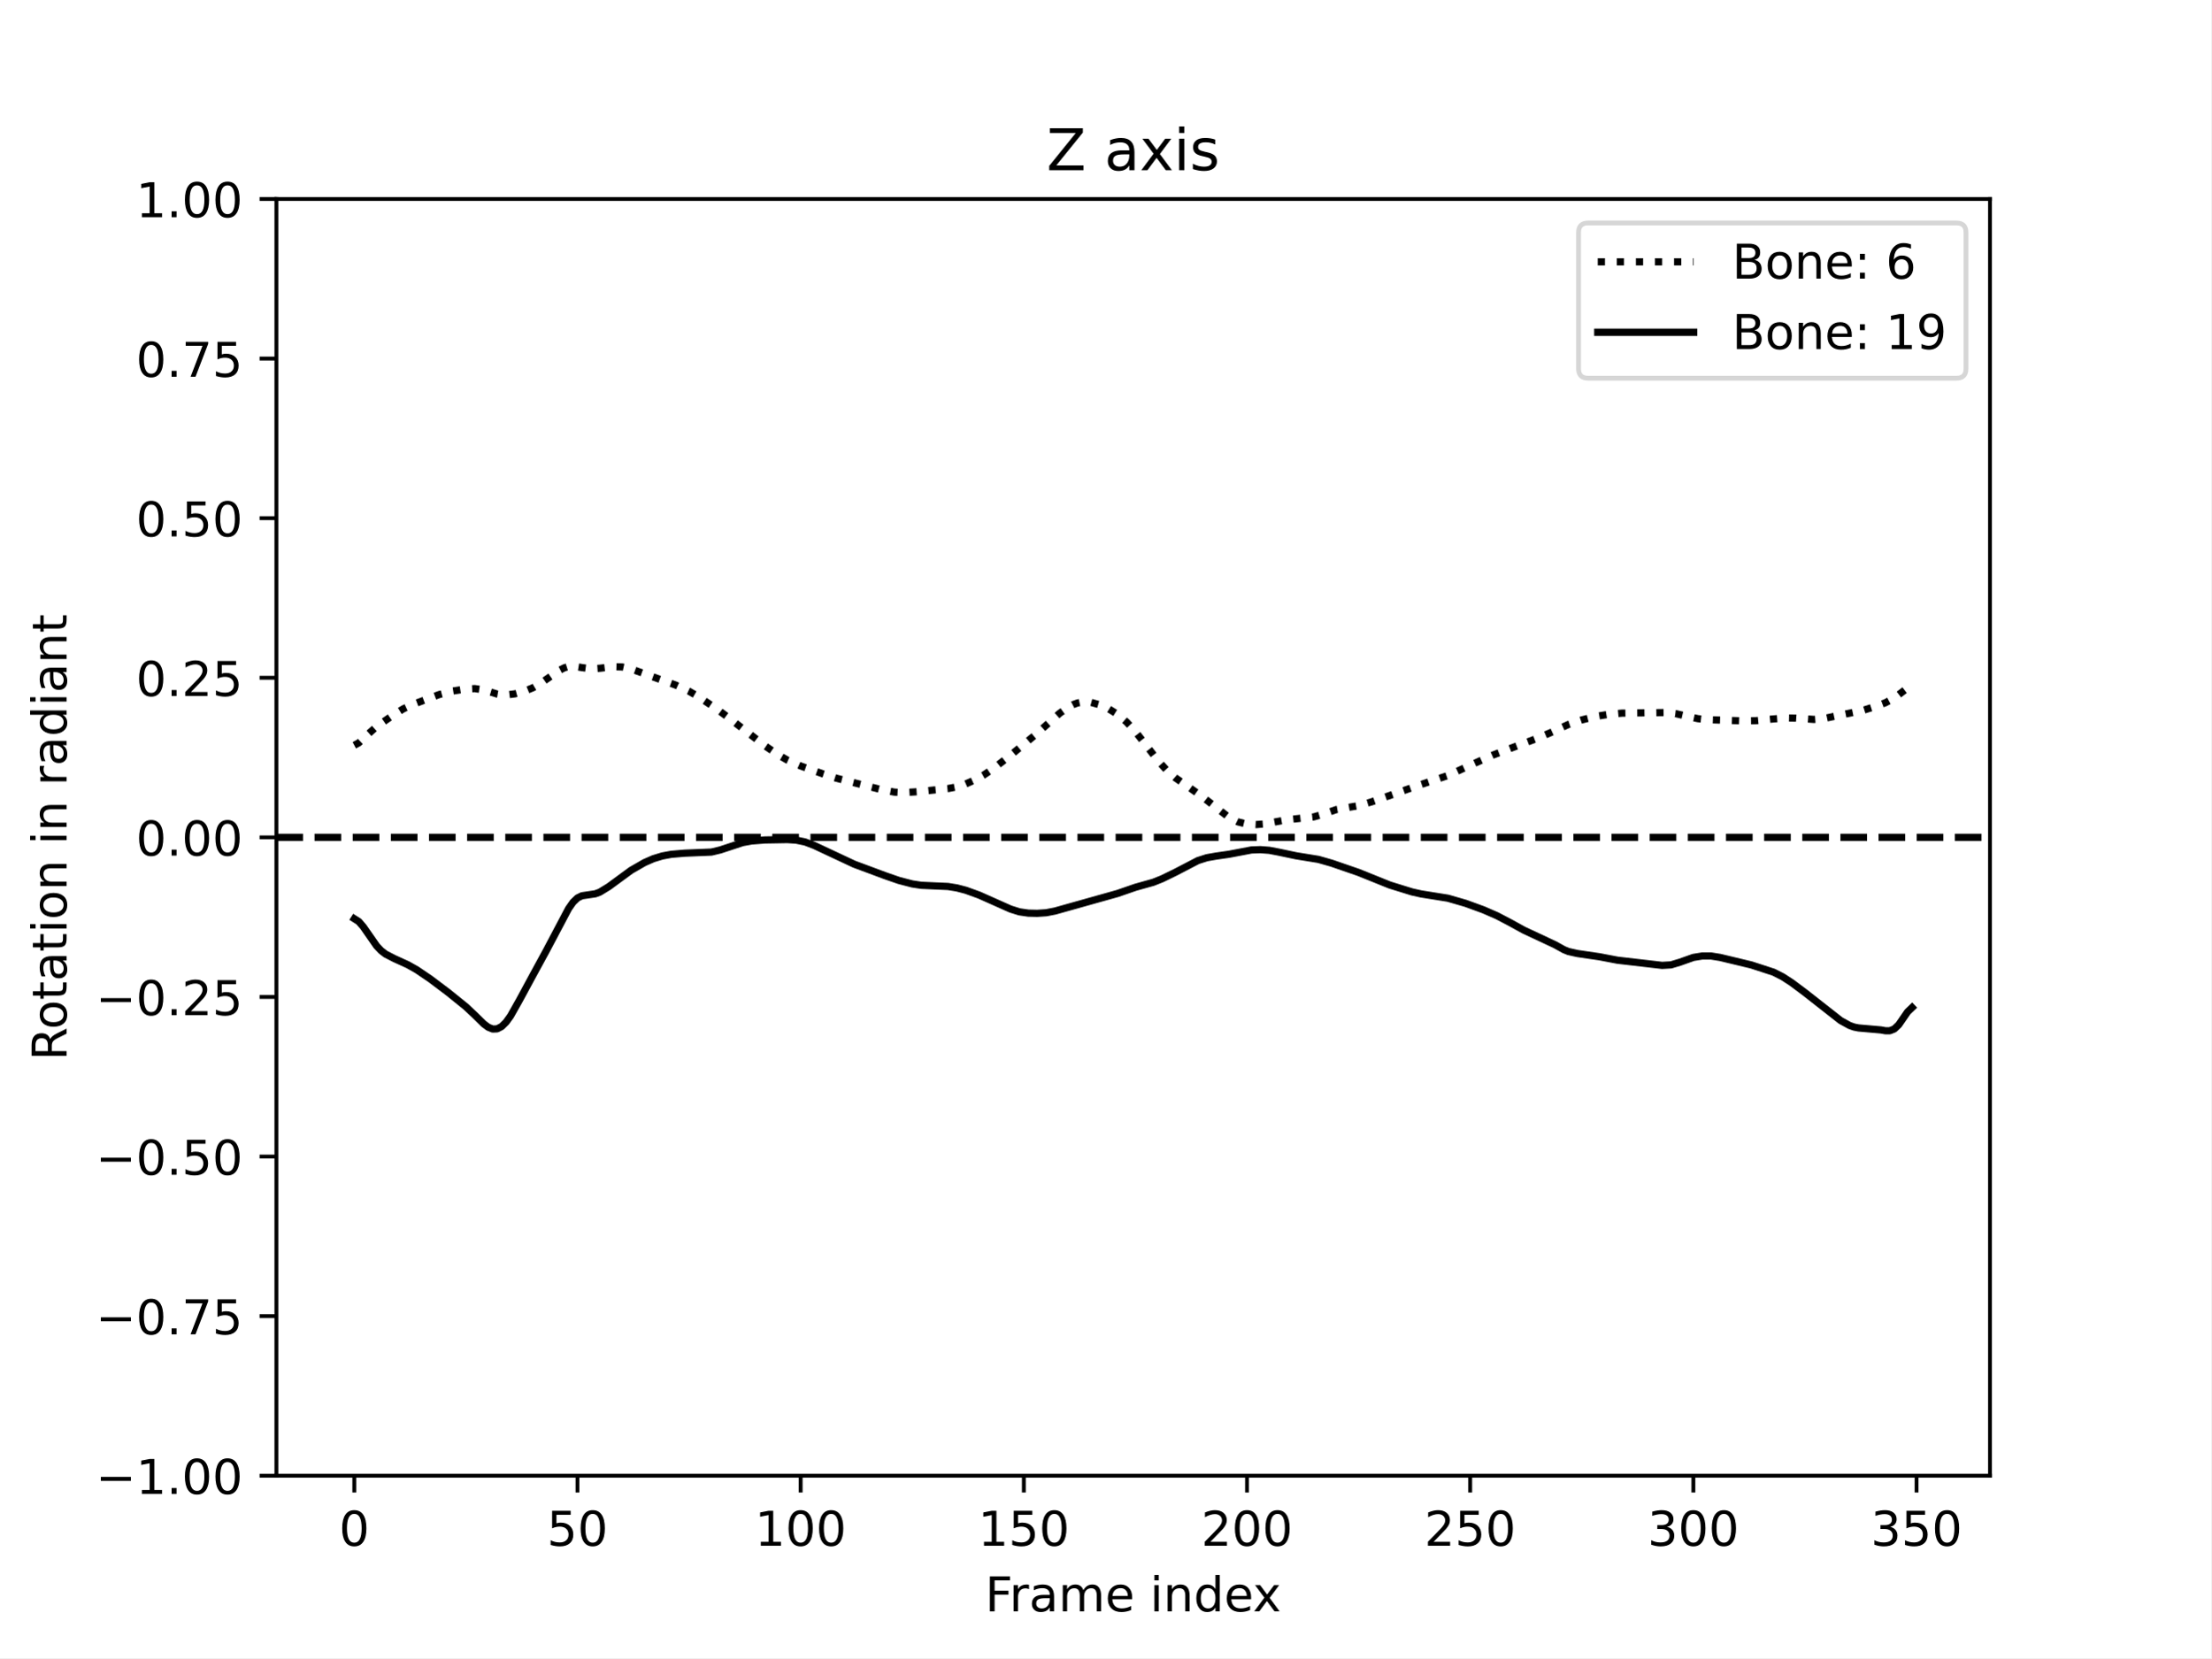
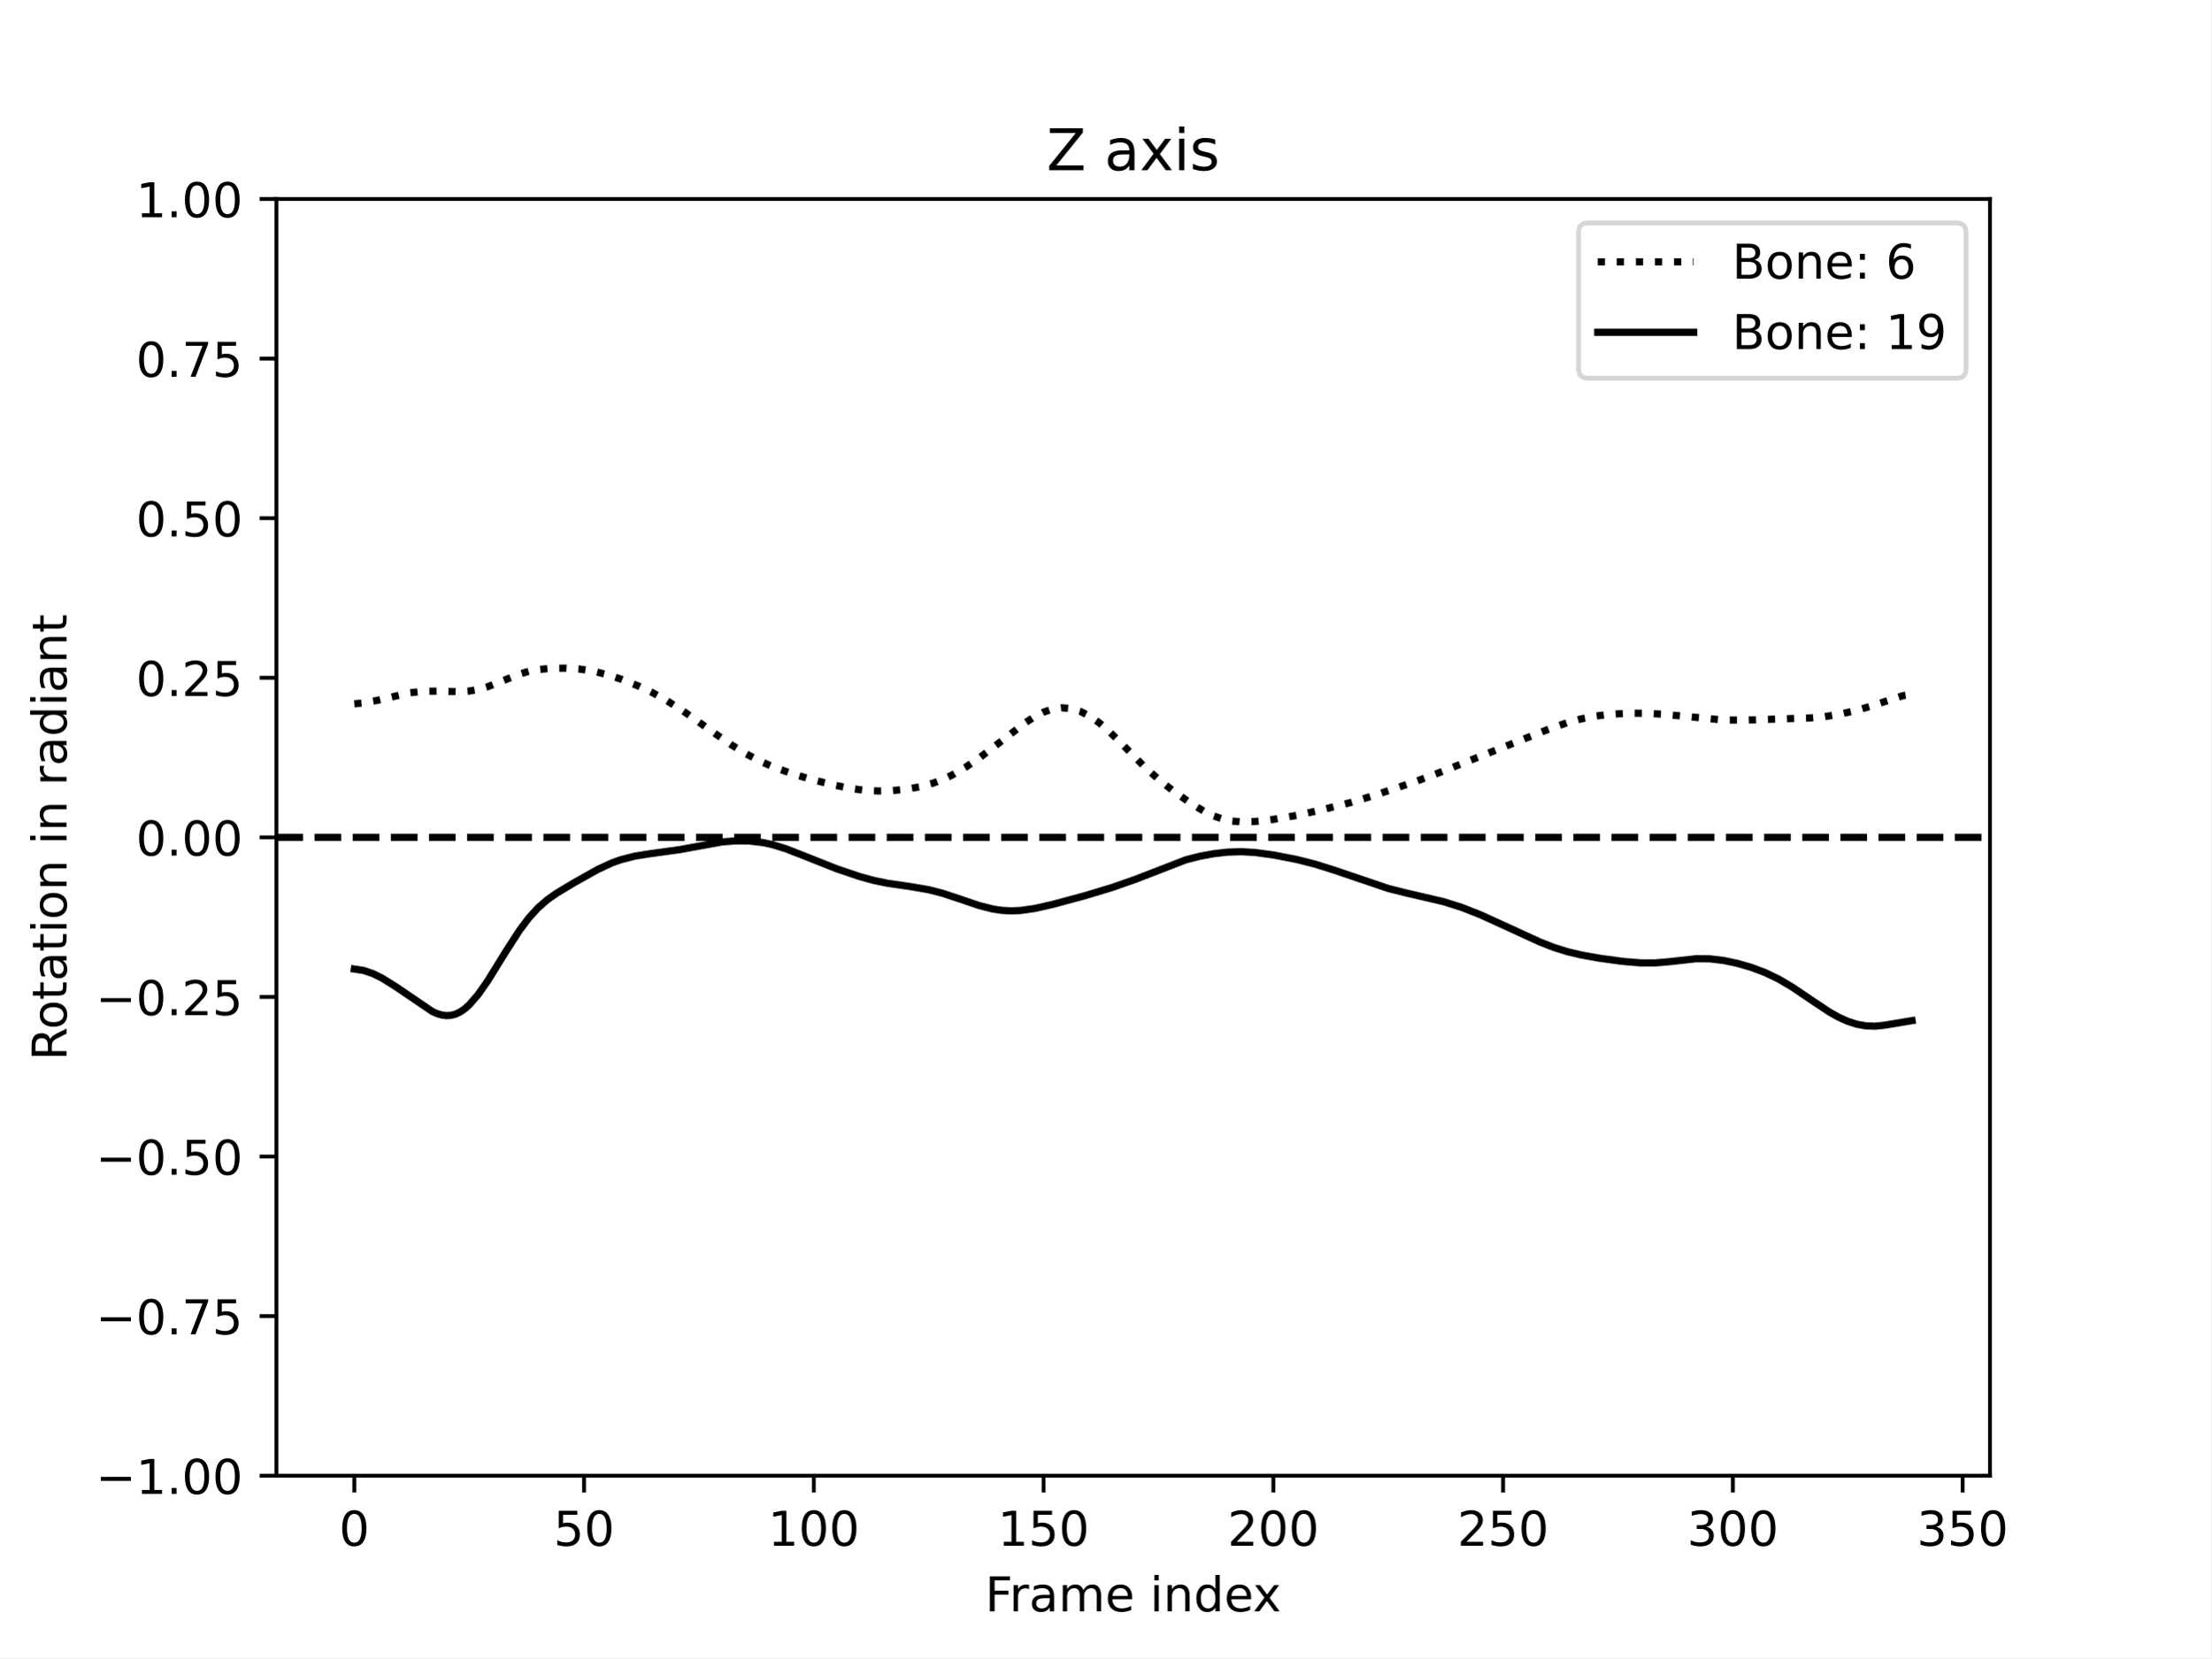
<svg xmlns="http://www.w3.org/2000/svg" xmlns:xlink="http://www.w3.org/1999/xlink" width="460.8pt" height="345.6pt" viewBox="0 0 460.8 345.6" version="1.1">
  <defs>
    <style type="text/css">*{stroke-linejoin: round; stroke-linecap: butt}</style>
  </defs>
  <g id="figure_1">
    <g id="patch_1">
      <path d="M 0 345.6  L 460.8 345.6  L 460.8 0  L 0 0  z " style="fill: #ffffff" />
    </g>
    <g id="axes_1">
      <g id="patch_2">
        <path d="M 57.6 307.584  L 414.72 307.584  L 414.72 41.472  L 57.6 41.472  z " style="fill: #ffffff" />
      </g>
      <g id="matplotlib.axis_1">
        <g id="xtick_1">
          <g id="line2d_1">
            <defs>
-               <path id="m34306ba2d3" d="M 0 0  L 0 3.5  " style="stroke: #000000; stroke-width: 0.8" />
-             </defs>
-             <g>
-               <use xlink:href="#m34306ba2d3" x="73.833" y="307.584" style="stroke: #000000; stroke-width: 0.8" />
+               <path id="m271a4b04db" d="M 0 0  L 0 3.5  " style="stroke: #000000; stroke-width: 0.8" />
+             </defs>
+             <g>
+               <use xlink:href="#m271a4b04db" x="73.833" y="307.584" style="stroke: #000000; stroke-width: 0.8" />
            </g>
          </g>
          <g id="text_1">
            <g transform="translate(70.65148 322.1824) scale(0.1 -0.1)">
              <defs>
                <path id="DejaVuSans-30" d="M 2034 4250  Q 1547 4250 1301 3770  Q 1056 3291 1056 2328  Q 1056 1369 1301 889  Q 1547 409 2034 409  Q 2525 409 2770 889  Q 3016 1369 3016 2328  Q 3016 3291 2770 3770  Q 2525 4250 2034 4250  z M 2034 4750  Q 2819 4750 3233 4129  Q 3647 3509 3647 2328  Q 3647 1150 3233 529  Q 2819 -91 2034 -91  Q 1250 -91 836 529  Q 422 1150 422 2328  Q 422 3509 836 4129  Q 1250 4750 2034 4750  z " transform="scale(0.015625)" />
              </defs>
              <use xlink:href="#DejaVuSans-30" />
            </g>
          </g>
        </g>
        <g id="xtick_2">
          <g id="line2d_2">
            <g>
-               <use xlink:href="#m34306ba2d3" x="120.345" y="307.584" style="stroke: #000000; stroke-width: 0.8" />
+               <use xlink:href="#m271a4b04db" x="121.717" y="307.584" style="stroke: #000000; stroke-width: 0.8" />
            </g>
          </g>
          <g id="text_2">
-             <g transform="translate(113.9823 322.1824) scale(0.1 -0.1)">
+             <g transform="translate(115.3544 322.1824) scale(0.1 -0.1)">
              <defs>
                <path id="DejaVuSans-35" d="M 691 4666  L 3169 4666  L 3169 4134  L 1269 4134  L 1269 2991  Q 1406 3038 1543 3061  Q 1681 3084 1819 3084  Q 2600 3084 3056 2656  Q 3513 2228 3513 1497  Q 3513 744 3044 326  Q 2575 -91 1722 -91  Q 1428 -91 1123 -41  Q 819 9 494 109  L 494 744  Q 775 591 1075 516  Q 1375 441 1709 441  Q 2250 441 2565 725  Q 2881 1009 2881 1497  Q 2881 1984 2565 2268  Q 2250 2553 1709 2553  Q 1456 2553 1204 2497  Q 953 2441 691 2322  L 691 4666  z " transform="scale(0.015625)" />
              </defs>
              <use xlink:href="#DejaVuSans-35" />
              <use xlink:href="#DejaVuSans-30" x="63.623" />
            </g>
          </g>
        </g>
        <g id="xtick_3">
          <g id="line2d_3">
            <g>
-               <use xlink:href="#m34306ba2d3" x="166.857" y="307.584" style="stroke: #000000; stroke-width: 0.8" />
+               <use xlink:href="#m271a4b04db" x="169.601" y="307.584" style="stroke: #000000; stroke-width: 0.8" />
            </g>
          </g>
          <g id="text_3">
-             <g transform="translate(157.3132 322.1824) scale(0.1 -0.1)">
+             <g transform="translate(160.0573 322.1824) scale(0.1 -0.1)">
              <defs>
                <path id="DejaVuSans-31" d="M 794 531  L 1825 531  L 1825 4091  L 703 3866  L 703 4441  L 1819 4666  L 2450 4666  L 2450 531  L 3481 531  L 3481 0  L 794 0  L 794 531  z " transform="scale(0.015625)" />
              </defs>
              <use xlink:href="#DejaVuSans-31" />
              <use xlink:href="#DejaVuSans-30" x="63.623" />
              <use xlink:href="#DejaVuSans-30" x="127.246" />
            </g>
          </g>
        </g>
        <g id="xtick_4">
          <g id="line2d_4">
            <g>
-               <use xlink:href="#m34306ba2d3" x="213.369" y="307.584" style="stroke: #000000; stroke-width: 0.8" />
+               <use xlink:href="#m271a4b04db" x="217.485" y="307.584" style="stroke: #000000; stroke-width: 0.8" />
            </g>
          </g>
          <g id="text_4">
-             <g transform="translate(203.8253 322.1824) scale(0.1 -0.1)">
+             <g transform="translate(207.9414 322.1824) scale(0.1 -0.1)">
              <use xlink:href="#DejaVuSans-31" />
              <use xlink:href="#DejaVuSans-35" x="63.623" />
              <use xlink:href="#DejaVuSans-30" x="127.246" />
            </g>
          </g>
        </g>
        <g id="xtick_5">
          <g id="line2d_5">
            <g>
-               <use xlink:href="#m34306ba2d3" x="259.881" y="307.584" style="stroke: #000000; stroke-width: 0.8" />
+               <use xlink:href="#m271a4b04db" x="265.369" y="307.584" style="stroke: #000000; stroke-width: 0.8" />
            </g>
          </g>
          <g id="text_5">
-             <g transform="translate(250.3374 322.1824) scale(0.1 -0.1)">
+             <g transform="translate(255.8256 322.1824) scale(0.1 -0.1)">
              <defs>
                <path id="DejaVuSans-32" d="M 1228 531  L 3431 531  L 3431 0  L 469 0  L 469 531  Q 828 903 1448 1529  Q 2069 2156 2228 2338  Q 2531 2678 2651 2914  Q 2772 3150 2772 3378  Q 2772 3750 2511 3984  Q 2250 4219 1831 4219  Q 1534 4219 1204 4116  Q 875 4013 500 3803  L 500 4441  Q 881 4594 1212 4672  Q 1544 4750 1819 4750  Q 2544 4750 2975 4387  Q 3406 4025 3406 3419  Q 3406 3131 3298 2873  Q 3191 2616 2906 2266  Q 2828 2175 2409 1742  Q 1991 1309 1228 531  z " transform="scale(0.015625)" />
              </defs>
              <use xlink:href="#DejaVuSans-32" />
              <use xlink:href="#DejaVuSans-30" x="63.623" />
              <use xlink:href="#DejaVuSans-30" x="127.246" />
            </g>
          </g>
        </g>
        <g id="xtick_6">
          <g id="line2d_6">
            <g>
-               <use xlink:href="#m34306ba2d3" x="306.393" y="307.584" style="stroke: #000000; stroke-width: 0.8" />
+               <use xlink:href="#m271a4b04db" x="313.253" y="307.584" style="stroke: #000000; stroke-width: 0.8" />
            </g>
          </g>
          <g id="text_6">
-             <g transform="translate(296.8495 322.1824) scale(0.1 -0.1)">
+             <g transform="translate(303.7097 322.1824) scale(0.1 -0.1)">
              <use xlink:href="#DejaVuSans-32" />
              <use xlink:href="#DejaVuSans-35" x="63.623" />
              <use xlink:href="#DejaVuSans-30" x="127.246" />
            </g>
          </g>
        </g>
        <g id="xtick_7">
          <g id="line2d_7">
            <g>
-               <use xlink:href="#m34306ba2d3" x="352.905" y="307.584" style="stroke: #000000; stroke-width: 0.8" />
+               <use xlink:href="#m271a4b04db" x="361.138" y="307.584" style="stroke: #000000; stroke-width: 0.8" />
            </g>
          </g>
          <g id="text_7">
-             <g transform="translate(343.3617 322.1824) scale(0.1 -0.1)">
+             <g transform="translate(351.5939 322.1824) scale(0.1 -0.1)">
              <defs>
                <path id="DejaVuSans-33" d="M 2597 2516  Q 3050 2419 3304 2112  Q 3559 1806 3559 1356  Q 3559 666 3084 287  Q 2609 -91 1734 -91  Q 1441 -91 1130 -33  Q 819 25 488 141  L 488 750  Q 750 597 1062 519  Q 1375 441 1716 441  Q 2309 441 2620 675  Q 2931 909 2931 1356  Q 2931 1769 2642 2001  Q 2353 2234 1838 2234  L 1294 2234  L 1294 2753  L 1863 2753  Q 2328 2753 2575 2939  Q 2822 3125 2822 3475  Q 2822 3834 2567 4026  Q 2313 4219 1838 4219  Q 1578 4219 1281 4162  Q 984 4106 628 3988  L 628 4550  Q 988 4650 1302 4700  Q 1616 4750 1894 4750  Q 2613 4750 3031 4423  Q 3450 4097 3450 3541  Q 3450 3153 3228 2886  Q 3006 2619 2597 2516  z " transform="scale(0.015625)" />
              </defs>
              <use xlink:href="#DejaVuSans-33" />
              <use xlink:href="#DejaVuSans-30" x="63.623" />
              <use xlink:href="#DejaVuSans-30" x="127.246" />
            </g>
          </g>
        </g>
        <g id="xtick_8">
          <g id="line2d_8">
            <g>
-               <use xlink:href="#m34306ba2d3" x="399.418" y="307.584" style="stroke: #000000; stroke-width: 0.8" />
+               <use xlink:href="#m271a4b04db" x="409.022" y="307.584" style="stroke: #000000; stroke-width: 0.8" />
            </g>
          </g>
          <g id="text_8">
-             <g transform="translate(389.8738 322.1824) scale(0.1 -0.1)">
+             <g transform="translate(399.478 322.1824) scale(0.1 -0.1)">
              <use xlink:href="#DejaVuSans-33" />
              <use xlink:href="#DejaVuSans-35" x="63.623" />
              <use xlink:href="#DejaVuSans-30" x="127.246" />
            </g>
          </g>
        </g>
        <g id="text_9">
          <g transform="translate(205.3108 335.8606) scale(0.1 -0.1)">
            <defs>
              <path id="DejaVuSans-46" d="M 628 4666  L 3309 4666  L 3309 4134  L 1259 4134  L 1259 2759  L 3109 2759  L 3109 2228  L 1259 2228  L 1259 0  L 628 0  L 628 4666  z " transform="scale(0.015625)" />
              <path id="DejaVuSans-72" d="M 2631 2963  Q 2534 3019 2420 3045  Q 2306 3072 2169 3072  Q 1681 3072 1420 2755  Q 1159 2438 1159 1844  L 1159 0  L 581 0  L 581 3500  L 1159 3500  L 1159 2956  Q 1341 3275 1631 3429  Q 1922 3584 2338 3584  Q 2397 3584 2469 3576  Q 2541 3569 2628 3553  L 2631 2963  z " transform="scale(0.015625)" />
              <path id="DejaVuSans-61" d="M 2194 1759  Q 1497 1759 1228 1600  Q 959 1441 959 1056  Q 959 750 1161 570  Q 1363 391 1709 391  Q 2188 391 2477 730  Q 2766 1069 2766 1631  L 2766 1759  L 2194 1759  z M 3341 1997  L 3341 0  L 2766 0  L 2766 531  Q 2569 213 2275 61  Q 1981 -91 1556 -91  Q 1019 -91 701 211  Q 384 513 384 1019  Q 384 1609 779 1909  Q 1175 2209 1959 2209  L 2766 2209  L 2766 2266  Q 2766 2663 2505 2880  Q 2244 3097 1772 3097  Q 1472 3097 1187 3025  Q 903 2953 641 2809  L 641 3341  Q 956 3463 1253 3523  Q 1550 3584 1831 3584  Q 2591 3584 2966 3190  Q 3341 2797 3341 1997  z " transform="scale(0.015625)" />
              <path id="DejaVuSans-6d" d="M 3328 2828  Q 3544 3216 3844 3400  Q 4144 3584 4550 3584  Q 5097 3584 5394 3201  Q 5691 2819 5691 2113  L 5691 0  L 5113 0  L 5113 2094  Q 5113 2597 4934 2840  Q 4756 3084 4391 3084  Q 3944 3084 3684 2787  Q 3425 2491 3425 1978  L 3425 0  L 2847 0  L 2847 2094  Q 2847 2600 2669 2842  Q 2491 3084 2119 3084  Q 1678 3084 1418 2786  Q 1159 2488 1159 1978  L 1159 0  L 581 0  L 581 3500  L 1159 3500  L 1159 2956  Q 1356 3278 1631 3431  Q 1906 3584 2284 3584  Q 2666 3584 2933 3390  Q 3200 3197 3328 2828  z " transform="scale(0.015625)" />
              <path id="DejaVuSans-65" d="M 3597 1894  L 3597 1613  L 953 1613  Q 991 1019 1311 708  Q 1631 397 2203 397  Q 2534 397 2845 478  Q 3156 559 3463 722  L 3463 178  Q 3153 47 2828 -22  Q 2503 -91 2169 -91  Q 1331 -91 842 396  Q 353 884 353 1716  Q 353 2575 817 3079  Q 1281 3584 2069 3584  Q 2775 3584 3186 3129  Q 3597 2675 3597 1894  z M 3022 2063  Q 3016 2534 2758 2815  Q 2500 3097 2075 3097  Q 1594 3097 1305 2825  Q 1016 2553 972 2059  L 3022 2063  z " transform="scale(0.015625)" />
              <path id="DejaVuSans-20" transform="scale(0.015625)" />
              <path id="DejaVuSans-69" d="M 603 3500  L 1178 3500  L 1178 0  L 603 0  L 603 3500  z M 603 4863  L 1178 4863  L 1178 4134  L 603 4134  L 603 4863  z " transform="scale(0.015625)" />
              <path id="DejaVuSans-6e" d="M 3513 2113  L 3513 0  L 2938 0  L 2938 2094  Q 2938 2591 2744 2837  Q 2550 3084 2163 3084  Q 1697 3084 1428 2787  Q 1159 2491 1159 1978  L 1159 0  L 581 0  L 581 3500  L 1159 3500  L 1159 2956  Q 1366 3272 1645 3428  Q 1925 3584 2291 3584  Q 2894 3584 3203 3211  Q 3513 2838 3513 2113  z " transform="scale(0.015625)" />
              <path id="DejaVuSans-64" d="M 2906 2969  L 2906 4863  L 3481 4863  L 3481 0  L 2906 0  L 2906 525  Q 2725 213 2448 61  Q 2172 -91 1784 -91  Q 1150 -91 751 415  Q 353 922 353 1747  Q 353 2572 751 3078  Q 1150 3584 1784 3584  Q 2172 3584 2448 3432  Q 2725 3281 2906 2969  z M 947 1747  Q 947 1113 1208 752  Q 1469 391 1925 391  Q 2381 391 2643 752  Q 2906 1113 2906 1747  Q 2906 2381 2643 2742  Q 2381 3103 1925 3103  Q 1469 3103 1208 2742  Q 947 2381 947 1747  z " transform="scale(0.015625)" />
              <path id="DejaVuSans-78" d="M 3513 3500  L 2247 1797  L 3578 0  L 2900 0  L 1881 1375  L 863 0  L 184 0  L 1544 1831  L 300 3500  L 978 3500  L 1906 2253  L 2834 3500  L 3513 3500  z " transform="scale(0.015625)" />
            </defs>
            <use xlink:href="#DejaVuSans-46" />
            <use xlink:href="#DejaVuSans-72" x="50.27" />
            <use xlink:href="#DejaVuSans-61" x="91.383" />
            <use xlink:href="#DejaVuSans-6d" x="152.662" />
            <use xlink:href="#DejaVuSans-65" x="250.074" />
            <use xlink:href="#DejaVuSans-20" x="311.598" />
            <use xlink:href="#DejaVuSans-69" x="343.385" />
            <use xlink:href="#DejaVuSans-6e" x="371.168" />
            <use xlink:href="#DejaVuSans-64" x="434.547" />
            <use xlink:href="#DejaVuSans-65" x="498.023" />
            <use xlink:href="#DejaVuSans-78" x="557.797" />
          </g>
        </g>
      </g>
      <g id="matplotlib.axis_2">
        <g id="ytick_1">
          <g id="line2d_9">
            <defs>
-               <path id="m03ac420bd2" d="M 0 0  L -3.5 0  " style="stroke: #000000; stroke-width: 0.8" />
-             </defs>
-             <g>
-               <use xlink:href="#m03ac420bd2" x="57.6" y="307.584" style="stroke: #000000; stroke-width: 0.8" />
+               <path id="ma01cb751be" d="M 0 0  L -3.5 0  " style="stroke: #000000; stroke-width: 0.8" />
+             </defs>
+             <g>
+               <use xlink:href="#ma01cb751be" x="57.6" y="307.584" style="stroke: #000000; stroke-width: 0.8" />
            </g>
          </g>
          <g id="text_10">
            <g transform="translate(19.95469 311.3832) scale(0.1 -0.1)">
              <defs>
                <path id="DejaVuSans-2212" d="M 678 2272  L 4684 2272  L 4684 1741  L 678 1741  L 678 2272  z " transform="scale(0.015625)" />
                <path id="DejaVuSans-2e" d="M 684 794  L 1344 794  L 1344 0  L 684 0  L 684 794  z " transform="scale(0.015625)" />
              </defs>
              <use xlink:href="#DejaVuSans-2212" />
              <use xlink:href="#DejaVuSans-31" x="83.789" />
              <use xlink:href="#DejaVuSans-2e" x="147.412" />
              <use xlink:href="#DejaVuSans-30" x="179.199" />
              <use xlink:href="#DejaVuSans-30" x="242.822" />
            </g>
          </g>
        </g>
        <g id="ytick_2">
          <g id="line2d_10">
            <g>
-               <use xlink:href="#m03ac420bd2" x="57.6" y="274.32" style="stroke: #000000; stroke-width: 0.8" />
+               <use xlink:href="#ma01cb751be" x="57.6" y="274.32" style="stroke: #000000; stroke-width: 0.8" />
            </g>
          </g>
          <g id="text_11">
            <g transform="translate(19.95469 278.1192) scale(0.1 -0.1)">
              <defs>
                <path id="DejaVuSans-37" d="M 525 4666  L 3525 4666  L 3525 4397  L 1831 0  L 1172 0  L 2766 4134  L 525 4134  L 525 4666  z " transform="scale(0.015625)" />
              </defs>
              <use xlink:href="#DejaVuSans-2212" />
              <use xlink:href="#DejaVuSans-30" x="83.789" />
              <use xlink:href="#DejaVuSans-2e" x="147.412" />
              <use xlink:href="#DejaVuSans-37" x="179.199" />
              <use xlink:href="#DejaVuSans-35" x="242.822" />
            </g>
          </g>
        </g>
        <g id="ytick_3">
          <g id="line2d_11">
            <g>
-               <use xlink:href="#m03ac420bd2" x="57.6" y="241.056" style="stroke: #000000; stroke-width: 0.8" />
+               <use xlink:href="#ma01cb751be" x="57.6" y="241.056" style="stroke: #000000; stroke-width: 0.8" />
            </g>
          </g>
          <g id="text_12">
            <g transform="translate(19.95469 244.8552) scale(0.1 -0.1)">
              <use xlink:href="#DejaVuSans-2212" />
              <use xlink:href="#DejaVuSans-30" x="83.789" />
              <use xlink:href="#DejaVuSans-2e" x="147.412" />
              <use xlink:href="#DejaVuSans-35" x="179.199" />
              <use xlink:href="#DejaVuSans-30" x="242.822" />
            </g>
          </g>
        </g>
        <g id="ytick_4">
          <g id="line2d_12">
            <g>
-               <use xlink:href="#m03ac420bd2" x="57.6" y="207.792" style="stroke: #000000; stroke-width: 0.8" />
+               <use xlink:href="#ma01cb751be" x="57.6" y="207.792" style="stroke: #000000; stroke-width: 0.8" />
            </g>
          </g>
          <g id="text_13">
            <g transform="translate(19.95469 211.5912) scale(0.1 -0.1)">
              <use xlink:href="#DejaVuSans-2212" />
              <use xlink:href="#DejaVuSans-30" x="83.789" />
              <use xlink:href="#DejaVuSans-2e" x="147.412" />
              <use xlink:href="#DejaVuSans-32" x="179.199" />
              <use xlink:href="#DejaVuSans-35" x="242.822" />
            </g>
          </g>
        </g>
        <g id="ytick_5">
          <g id="line2d_13">
            <g>
-               <use xlink:href="#m03ac420bd2" x="57.6" y="174.528" style="stroke: #000000; stroke-width: 0.8" />
+               <use xlink:href="#ma01cb751be" x="57.6" y="174.528" style="stroke: #000000; stroke-width: 0.8" />
            </g>
          </g>
          <g id="text_14">
            <g transform="translate(28.33438 178.3272) scale(0.1 -0.1)">
              <use xlink:href="#DejaVuSans-30" />
              <use xlink:href="#DejaVuSans-2e" x="63.623" />
              <use xlink:href="#DejaVuSans-30" x="95.41" />
              <use xlink:href="#DejaVuSans-30" x="159.033" />
            </g>
          </g>
        </g>
        <g id="ytick_6">
          <g id="line2d_14">
            <g>
-               <use xlink:href="#m03ac420bd2" x="57.6" y="141.264" style="stroke: #000000; stroke-width: 0.8" />
+               <use xlink:href="#ma01cb751be" x="57.6" y="141.264" style="stroke: #000000; stroke-width: 0.8" />
            </g>
          </g>
          <g id="text_15">
            <g transform="translate(28.33438 145.0632) scale(0.1 -0.1)">
              <use xlink:href="#DejaVuSans-30" />
              <use xlink:href="#DejaVuSans-2e" x="63.623" />
              <use xlink:href="#DejaVuSans-32" x="95.41" />
              <use xlink:href="#DejaVuSans-35" x="159.033" />
            </g>
          </g>
        </g>
        <g id="ytick_7">
          <g id="line2d_15">
            <g>
-               <use xlink:href="#m03ac420bd2" x="57.6" y="108" style="stroke: #000000; stroke-width: 0.8" />
+               <use xlink:href="#ma01cb751be" x="57.6" y="108" style="stroke: #000000; stroke-width: 0.8" />
            </g>
          </g>
          <g id="text_16">
            <g transform="translate(28.33438 111.7992) scale(0.1 -0.1)">
              <use xlink:href="#DejaVuSans-30" />
              <use xlink:href="#DejaVuSans-2e" x="63.623" />
              <use xlink:href="#DejaVuSans-35" x="95.41" />
              <use xlink:href="#DejaVuSans-30" x="159.033" />
            </g>
          </g>
        </g>
        <g id="ytick_8">
          <g id="line2d_16">
            <g>
-               <use xlink:href="#m03ac420bd2" x="57.6" y="74.736" style="stroke: #000000; stroke-width: 0.8" />
+               <use xlink:href="#ma01cb751be" x="57.6" y="74.736" style="stroke: #000000; stroke-width: 0.8" />
            </g>
          </g>
          <g id="text_17">
            <g transform="translate(28.33438 78.53522) scale(0.1 -0.1)">
              <use xlink:href="#DejaVuSans-30" />
              <use xlink:href="#DejaVuSans-2e" x="63.623" />
              <use xlink:href="#DejaVuSans-37" x="95.41" />
              <use xlink:href="#DejaVuSans-35" x="159.033" />
            </g>
          </g>
        </g>
        <g id="ytick_9">
          <g id="line2d_17">
            <g>
-               <use xlink:href="#m03ac420bd2" x="57.6" y="41.472" style="stroke: #000000; stroke-width: 0.8" />
+               <use xlink:href="#ma01cb751be" x="57.6" y="41.472" style="stroke: #000000; stroke-width: 0.8" />
            </g>
          </g>
          <g id="text_18">
            <g transform="translate(28.33438 45.27122) scale(0.1 -0.1)">
              <use xlink:href="#DejaVuSans-31" />
              <use xlink:href="#DejaVuSans-2e" x="63.623" />
              <use xlink:href="#DejaVuSans-30" x="95.41" />
              <use xlink:href="#DejaVuSans-30" x="159.033" />
            </g>
          </g>
        </g>
        <g id="text_19">
          <g transform="translate(13.875 221.0499) rotate(-90) scale(0.1 -0.1)">
            <defs>
              <path id="DejaVuSans-52" d="M 2841 2188  Q 3044 2119 3236 1894  Q 3428 1669 3622 1275  L 4263 0  L 3584 0  L 2988 1197  Q 2756 1666 2539 1819  Q 2322 1972 1947 1972  L 1259 1972  L 1259 0  L 628 0  L 628 4666  L 2053 4666  Q 2853 4666 3247 4331  Q 3641 3997 3641 3322  Q 3641 2881 3436 2590  Q 3231 2300 2841 2188  z M 1259 4147  L 1259 2491  L 2053 2491  Q 2509 2491 2742 2702  Q 2975 2913 2975 3322  Q 2975 3731 2742 3939  Q 2509 4147 2053 4147  L 1259 4147  z " transform="scale(0.015625)" />
              <path id="DejaVuSans-6f" d="M 1959 3097  Q 1497 3097 1228 2736  Q 959 2375 959 1747  Q 959 1119 1226 758  Q 1494 397 1959 397  Q 2419 397 2687 759  Q 2956 1122 2956 1747  Q 2956 2369 2687 2733  Q 2419 3097 1959 3097  z M 1959 3584  Q 2709 3584 3137 3096  Q 3566 2609 3566 1747  Q 3566 888 3137 398  Q 2709 -91 1959 -91  Q 1206 -91 779 398  Q 353 888 353 1747  Q 353 2609 779 3096  Q 1206 3584 1959 3584  z " transform="scale(0.015625)" />
              <path id="DejaVuSans-74" d="M 1172 4494  L 1172 3500  L 2356 3500  L 2356 3053  L 1172 3053  L 1172 1153  Q 1172 725 1289 603  Q 1406 481 1766 481  L 2356 481  L 2356 0  L 1766 0  Q 1100 0 847 248  Q 594 497 594 1153  L 594 3053  L 172 3053  L 172 3500  L 594 3500  L 594 4494  L 1172 4494  z " transform="scale(0.015625)" />
            </defs>
            <use xlink:href="#DejaVuSans-52" />
            <use xlink:href="#DejaVuSans-6f" x="64.982" />
            <use xlink:href="#DejaVuSans-74" x="126.164" />
            <use xlink:href="#DejaVuSans-61" x="165.373" />
            <use xlink:href="#DejaVuSans-74" x="226.652" />
            <use xlink:href="#DejaVuSans-69" x="265.861" />
            <use xlink:href="#DejaVuSans-6f" x="293.645" />
            <use xlink:href="#DejaVuSans-6e" x="354.826" />
            <use xlink:href="#DejaVuSans-20" x="418.205" />
            <use xlink:href="#DejaVuSans-69" x="449.992" />
            <use xlink:href="#DejaVuSans-6e" x="477.775" />
            <use xlink:href="#DejaVuSans-20" x="541.154" />
            <use xlink:href="#DejaVuSans-72" x="572.941" />
            <use xlink:href="#DejaVuSans-61" x="614.055" />
            <use xlink:href="#DejaVuSans-64" x="675.334" />
            <use xlink:href="#DejaVuSans-69" x="738.811" />
            <use xlink:href="#DejaVuSans-61" x="766.594" />
            <use xlink:href="#DejaVuSans-6e" x="827.873" />
            <use xlink:href="#DejaVuSans-74" x="891.252" />
          </g>
        </g>
      </g>
      <g id="line2d_18">
-         <path d="M 73.833 155.335  L 74.763 154.84  L 76.623 153.08  L 78.484 151.432  L 82.205 148.862  L 84.065 147.732  L 85.926 146.871  L 91.507 144.773  L 94.298 144.04  L 97.089 143.603  L 98.949 143.523  L 100.81 143.802  L 103.6 144.657  L 104.531 144.816  L 105.461 144.855  L 107.321 144.614  L 109.182 144.114  L 111.042 143.36  L 112.903 142.251  L 116.624 139.683  L 117.554 139.209  L 118.484 138.912  L 119.415 138.833  L 121.275 139.145  L 123.136 139.401  L 124.996 139.285  L 127.787 138.962  L 129.647 139.016  L 131.508 139.426  L 134.298 140.43  L 138.019 141.782  L 140.81 142.786  L 143.601 144.078  L 145.461 145.154  L 149.182 147.628  L 151.973 149.691  L 159.415 155.445  L 162.206 157.354  L 164.066 158.416  L 166.857 159.654  L 171.508 161.299  L 174.299 162.203  L 183.601 164.568  L 186.392 165.101  L 188.253 165.204  L 191.043 165.032  L 197.555 164.364  L 199.415 164.007  L 201.276 163.389  L 203.136 162.566  L 204.997 161.544  L 206.857 160.302  L 210.578 157.438  L 216.16 152.826  L 220.811 148.682  L 222.671 147.359  L 223.602 146.875  L 224.532 146.532  L 225.462 146.339  L 226.392 146.293  L 227.323 146.386  L 229.183 146.905  L 231.044 147.742  L 232.904 148.893  L 234.765 150.472  L 236.625 152.489  L 239.416 156.057  L 241.276 158.472  L 243.137 160.54  L 244.997 162.158  L 247.788 164.092  L 250.579 166.066  L 256.16 170.411  L 258.021 171.316  L 259.881 171.777  L 261.742 171.87  L 263.602 171.724  L 266.393 171.194  L 268.253 170.861  L 273.835 170.255  L 275.695 169.715  L 278.486 168.741  L 280.347 168.403  L 283.137 167.923  L 285.928 167.103  L 292.44 164.816  L 296.161 163.511  L 301.742 161.643  L 306.393 159.502  L 311.045 157.415  L 314.765 155.994  L 320.347 153.896  L 323.138 152.709  L 326.859 151.004  L 329.649 150.053  L 332.44 149.349  L 335.231 148.886  L 338.022 148.64  L 341.742 148.588  L 347.324 148.506  L 349.184 148.735  L 351.975 149.388  L 353.836 149.791  L 355.696 149.998  L 363.138 150.243  L 365.929 150.207  L 369.65 149.843  L 372.44 149.648  L 374.301 149.687  L 378.022 149.95  L 379.882 149.818  L 382.673 149.218  L 386.394 148.457  L 388.255 148.059  L 391.045 147.18  L 392.906 146.482  L 394.766 145.494  L 397.557 143.372  L 398.487 142.96  L 398.487 142.96  " clip-path="url(#p4442c45787)" style="fill: none; stroke-dasharray: 1.5,2.475; stroke-dashoffset: 0; stroke: #000000; stroke-width: 1.5" />
+         <path d="M 73.833 146.685  L 75.748 146.528  L 78.621 145.977  L 85.325 144.408  L 88.198 144.082  L 91.071 144.05  L 95.859 144.171  L 97.775 144.034  L 99.69 143.692  L 101.606 143.139  L 104.479 142.016  L 108.309 140.482  L 110.225 139.918  L 112.14 139.546  L 115.013 139.289  L 117.886 139.266  L 120.759 139.444  L 123.632 139.885  L 126.505 140.604  L 129.378 141.54  L 133.209 143.056  L 136.082 144.422  L 138.955 146.019  L 142.786 148.479  L 148.532 152.561  L 152.363 155.209  L 155.236 156.984  L 158.109 158.508  L 160.982 159.781  L 164.813 161.172  L 168.643 162.325  L 173.432 163.551  L 177.262 164.338  L 180.136 164.721  L 183.009 164.869  L 185.882 164.789  L 188.755 164.509  L 191.628 164.01  L 194.501 163.218  L 196.416 162.49  L 198.332 161.589  L 201.205 159.933  L 204.078 157.978  L 207.908 155.072  L 213.654 150.652  L 215.57 149.407  L 217.485 148.42  L 219.401 147.774  L 221.316 147.524  L 223.231 147.691  L 225.147 148.271  L 227.062 149.242  L 228.977 150.568  L 230.893 152.195  L 233.766 155.016  L 238.554 159.856  L 241.427 162.42  L 244.3 164.695  L 248.131 167.414  L 251.004 169.148  L 252.919 170.061  L 254.835 170.726  L 256.75 171.13  L 258.666 171.299  L 261.539 171.222  L 265.369 170.787  L 270.158 169.972  L 275.904 168.684  L 281.65 167.226  L 286.438 165.774  L 295.058 162.868  L 299.846 161.082  L 322.83 151.945  L 326.661 150.615  L 329.534 149.833  L 332.407 149.268  L 335.28 148.905  L 339.111 148.666  L 342.942 148.652  L 346.772 148.886  L 359.222 150.077  L 364.011 150.089  L 377.418 149.627  L 380.291 149.359  L 383.164 148.912  L 386.995 148.049  L 389.868 147.189  L 396.572 144.999  L 398.487 144.75  L 398.487 144.75  " clip-path="url(#pe85e459fd4)" style="fill: none; stroke-dasharray: 1.5,2.475; stroke-dashoffset: 0; stroke: #000000; stroke-width: 1.5" />
      </g>
      <g id="line2d_19">
-         <path d="M 73.833 191.492  L 74.763 192.08  L 75.693 193.15  L 78.484 197.155  L 79.414 198.14  L 80.344 198.858  L 82.205 199.814  L 84.996 201.086  L 86.856 202.136  L 89.647 204.028  L 93.368 206.831  L 97.089 209.833  L 98.949 211.585  L 100.81 213.41  L 101.74 214.104  L 102.67 214.481  L 103.6 214.447  L 104.531 213.966  L 105.461 213.05  L 106.391 211.76  L 108.252 208.456  L 111.042 203.299  L 113.833 198.178  L 118.484 189.383  L 119.415 188.057  L 120.345 187.163  L 121.275 186.709  L 124.066 186.296  L 124.996 185.947  L 126.857 184.811  L 131.508 181.398  L 134.298 179.795  L 136.159 178.977  L 138.019 178.413  L 139.88 178.069  L 142.671 177.83  L 148.252 177.598  L 150.113 177.153  L 154.764 175.624  L 156.624 175.289  L 159.415 175.071  L 164.066 174.989  L 165.927 175.111  L 167.787 175.496  L 169.648 176.2  L 178.02 180.123  L 184.532 182.544  L 187.322 183.51  L 190.113 184.237  L 191.973 184.52  L 194.764 184.649  L 197.555 184.771  L 199.415 185.071  L 201.276 185.555  L 204.067 186.567  L 207.788 188.225  L 210.578 189.469  L 212.439 190.053  L 214.299 190.323  L 216.16 190.365  L 218.02 190.244  L 219.881 189.884  L 232.904 186.227  L 236.625 184.941  L 240.346 183.896  L 242.207 183.153  L 244.997 181.791  L 249.649 179.371  L 251.509 178.776  L 253.369 178.448  L 256.16 178.046  L 260.811 177.159  L 262.672 177.093  L 264.532 177.233  L 266.393 177.586  L 270.114 178.371  L 274.765 179.124  L 277.556 179.923  L 283.137 181.848  L 289.649 184.472  L 294.3 185.91  L 296.161 186.324  L 301.742 187.214  L 305.463 188.289  L 309.184 189.648  L 311.975 190.865  L 314.765 192.326  L 317.556 193.865  L 324.068 196.912  L 325.928 197.944  L 326.859 198.322  L 328.719 198.741  L 333.37 199.425  L 337.091 200.137  L 346.394 201.218  L 348.254 201.109  L 350.115 200.547  L 352.905 199.558  L 354.766 199.258  L 356.626 199.265  L 358.487 199.565  L 364.999 201.13  L 369.65 202.647  L 371.51 203.593  L 373.371 204.799  L 376.161 206.883  L 383.603 212.721  L 385.464 213.747  L 386.394 214.074  L 387.324 214.26  L 391.976 214.67  L 392.906 214.838  L 393.836 214.841  L 394.766 214.476  L 395.697 213.596  L 397.557 210.898  L 398.487 210.007  L 398.487 210.007  " clip-path="url(#p4442c45787)" style="fill: none; stroke: #000000; stroke-width: 1.5; stroke-linecap: square" />
+         <path d="M 73.833 201.979  L 75.748 202.268  L 77.663 202.911  L 79.579 203.846  L 82.452 205.638  L 90.113 210.844  L 91.071 211.264  L 92.029 211.553  L 92.986 211.685  L 93.944 211.638  L 94.902 211.395  L 95.859 210.948  L 96.817 210.296  L 97.775 209.448  L 99.69 207.233  L 101.606 204.489  L 105.436 198.293  L 108.309 193.845  L 110.225 191.301  L 112.14 189.205  L 114.055 187.538  L 115.971 186.19  L 119.802 183.892  L 124.59 181.211  L 127.463 179.881  L 129.378 179.19  L 132.251 178.454  L 135.124 177.993  L 141.828 177.062  L 150.447 175.485  L 153.32 175.262  L 156.193 175.295  L 159.067 175.631  L 160.982 176.045  L 163.855 176.934  L 167.686 178.434  L 174.389 181.092  L 179.178 182.714  L 182.051 183.498  L 184.924 184.092  L 189.712 184.788  L 193.543 185.443  L 196.416 186.176  L 200.247 187.448  L 204.078 188.751  L 206.951 189.477  L 208.866 189.757  L 210.781 189.853  L 212.697 189.769  L 215.57 189.365  L 219.401 188.502  L 226.104 186.694  L 231.85 184.956  L 236.639 183.276  L 247.173 179.199  L 250.046 178.469  L 252.919 177.943  L 255.793 177.612  L 258.666 177.518  L 261.539 177.681  L 265.369 178.2  L 270.158 179.126  L 273.988 180.09  L 277.819 181.287  L 289.311 185.183  L 293.142 186.142  L 300.804 187.924  L 304.634 189.133  L 308.465 190.639  L 313.253 192.822  L 320.915 196.339  L 323.788 197.464  L 326.661 198.365  L 329.534 199.044  L 333.365 199.729  L 338.153 200.383  L 341.984 200.7  L 344.857 200.706  L 347.73 200.467  L 353.476 199.83  L 356.349 199.852  L 359.222 200.196  L 362.095 200.803  L 364.968 201.63  L 367.841 202.707  L 370.714 204.091  L 373.588 205.792  L 377.418 208.389  L 381.249 210.937  L 383.164 212.015  L 385.08 212.879  L 386.995 213.491  L 388.91 213.828  L 390.826 213.886  L 392.741 213.687  L 398.487 212.731  L 398.487 212.731  " clip-path="url(#pe85e459fd4)" style="fill: none; stroke: #000000; stroke-width: 1.5; stroke-linecap: square" />
      </g>
      <g id="line2d_20">
-         <path d="M 57.6 174.528  L 414.72 174.528  " clip-path="url(#p4442c45787)" style="fill: none; stroke-dasharray: 5.55,2.4; stroke-dashoffset: 0; stroke: #000000; stroke-width: 1.5" />
+         <path d="M 57.6 174.528  L 414.72 174.528  " clip-path="url(#pe85e459fd4)" style="fill: none; stroke-dasharray: 5.55,2.4; stroke-dashoffset: 0; stroke: #000000; stroke-width: 1.5" />
      </g>
      <g id="patch_3">
        <path d="M 57.6 307.584  L 57.6 41.472  " style="fill: none; stroke: #000000; stroke-width: 0.8; stroke-linejoin: miter; stroke-linecap: square" />
      </g>
      <g id="patch_4">
        <path d="M 414.72 307.584  L 414.72 41.472  " style="fill: none; stroke: #000000; stroke-width: 0.8; stroke-linejoin: miter; stroke-linecap: square" />
      </g>
      <g id="patch_5">
        <path d="M 57.6 307.584  L 414.72 307.584  " style="fill: none; stroke: #000000; stroke-width: 0.8; stroke-linejoin: miter; stroke-linecap: square" />
      </g>
      <g id="patch_6">
        <path d="M 57.6 41.472  L 414.72 41.472  " style="fill: none; stroke: #000000; stroke-width: 0.8; stroke-linejoin: miter; stroke-linecap: square" />
      </g>
      <g id="text_20">
        <g transform="translate(218.1225 35.472) scale(0.12 -0.12)">
          <defs>
            <path id="DejaVuSans-5a" d="M 359 4666  L 4025 4666  L 4025 4184  L 1075 531  L 4097 531  L 4097 0  L 288 0  L 288 481  L 3238 4134  L 359 4134  L 359 4666  z " transform="scale(0.015625)" />
            <path id="DejaVuSans-73" d="M 2834 3397  L 2834 2853  Q 2591 2978 2328 3040  Q 2066 3103 1784 3103  Q 1356 3103 1142 2972  Q 928 2841 928 2578  Q 928 2378 1081 2264  Q 1234 2150 1697 2047  L 1894 2003  Q 2506 1872 2764 1633  Q 3022 1394 3022 966  Q 3022 478 2636 193  Q 2250 -91 1575 -91  Q 1294 -91 989 -36  Q 684 19 347 128  L 347 722  Q 666 556 975 473  Q 1284 391 1588 391  Q 1994 391 2212 530  Q 2431 669 2431 922  Q 2431 1156 2273 1281  Q 2116 1406 1581 1522  L 1381 1569  Q 847 1681 609 1914  Q 372 2147 372 2553  Q 372 3047 722 3315  Q 1072 3584 1716 3584  Q 2034 3584 2315 3537  Q 2597 3491 2834 3397  z " transform="scale(0.015625)" />
          </defs>
          <use xlink:href="#DejaVuSans-5a" />
          <use xlink:href="#DejaVuSans-20" x="68.506" />
          <use xlink:href="#DejaVuSans-61" x="100.293" />
          <use xlink:href="#DejaVuSans-78" x="161.572" />
          <use xlink:href="#DejaVuSans-69" x="220.752" />
          <use xlink:href="#DejaVuSans-73" x="248.535" />
        </g>
      </g>
      <g id="legend_1">
        <g id="patch_7">
          <path d="M 330.978 78.828  L 407.72 78.828  Q 409.72 78.828 409.72 76.828  L 409.72 48.472  Q 409.72 46.472 407.72 46.472  L 330.978 46.472  Q 328.978 46.472 328.978 48.472  L 328.978 76.828  Q 328.978 78.828 330.978 78.828  z " style="fill: #ffffff; opacity: 0.8; stroke: #cccccc; stroke-linejoin: miter" />
        </g>
        <g id="line2d_21">
          <path d="M 332.978 54.57  L 342.978 54.57  L 352.978 54.57  " style="fill: none; stroke-dasharray: 1.5,2.475; stroke-dashoffset: 0; stroke: #000000; stroke-width: 1.5" />
        </g>
        <g id="text_21">
          <g transform="translate(360.9778 58.07044) scale(0.1 -0.1)">
            <defs>
              <path id="DejaVuSans-42" d="M 1259 2228  L 1259 519  L 2272 519  Q 2781 519 3026 730  Q 3272 941 3272 1375  Q 3272 1813 3026 2020  Q 2781 2228 2272 2228  L 1259 2228  z M 1259 4147  L 1259 2741  L 2194 2741  Q 2656 2741 2882 2914  Q 3109 3088 3109 3444  Q 3109 3797 2882 3972  Q 2656 4147 2194 4147  L 1259 4147  z M 628 4666  L 2241 4666  Q 2963 4666 3353 4366  Q 3744 4066 3744 3513  Q 3744 3084 3544 2831  Q 3344 2578 2956 2516  Q 3422 2416 3680 2098  Q 3938 1781 3938 1306  Q 3938 681 3513 340  Q 3088 0 2303 0  L 628 0  L 628 4666  z " transform="scale(0.015625)" />
              <path id="DejaVuSans-3a" d="M 750 794  L 1409 794  L 1409 0  L 750 0  L 750 794  z M 750 3309  L 1409 3309  L 1409 2516  L 750 2516  L 750 3309  z " transform="scale(0.015625)" />
              <path id="DejaVuSans-36" d="M 2113 2584  Q 1688 2584 1439 2293  Q 1191 2003 1191 1497  Q 1191 994 1439 701  Q 1688 409 2113 409  Q 2538 409 2786 701  Q 3034 994 3034 1497  Q 3034 2003 2786 2293  Q 2538 2584 2113 2584  z M 3366 4563  L 3366 3988  Q 3128 4100 2886 4159  Q 2644 4219 2406 4219  Q 1781 4219 1451 3797  Q 1122 3375 1075 2522  Q 1259 2794 1537 2939  Q 1816 3084 2150 3084  Q 2853 3084 3261 2657  Q 3669 2231 3669 1497  Q 3669 778 3244 343  Q 2819 -91 2113 -91  Q 1303 -91 875 529  Q 447 1150 447 2328  Q 447 3434 972 4092  Q 1497 4750 2381 4750  Q 2619 4750 2861 4703  Q 3103 4656 3366 4563  z " transform="scale(0.015625)" />
            </defs>
            <use xlink:href="#DejaVuSans-42" />
            <use xlink:href="#DejaVuSans-6f" x="68.604" />
            <use xlink:href="#DejaVuSans-6e" x="129.785" />
            <use xlink:href="#DejaVuSans-65" x="193.164" />
            <use xlink:href="#DejaVuSans-3a" x="254.688" />
            <use xlink:href="#DejaVuSans-20" x="288.379" />
            <use xlink:href="#DejaVuSans-36" x="320.166" />
          </g>
        </g>
        <g id="line2d_22">
          <path d="M 332.978 69.249  L 342.978 69.249  L 352.978 69.249  " style="fill: none; stroke: #000000; stroke-width: 1.5; stroke-linecap: square" />
        </g>
        <g id="text_22">
          <g transform="translate(360.9778 72.74856) scale(0.1 -0.1)">
            <defs>
              <path id="DejaVuSans-39" d="M 703 97  L 703 672  Q 941 559 1184 500  Q 1428 441 1663 441  Q 2288 441 2617 861  Q 2947 1281 2994 2138  Q 2813 1869 2534 1725  Q 2256 1581 1919 1581  Q 1219 1581 811 2004  Q 403 2428 403 3163  Q 403 3881 828 4315  Q 1253 4750 1959 4750  Q 2769 4750 3195 4129  Q 3622 3509 3622 2328  Q 3622 1225 3098 567  Q 2575 -91 1691 -91  Q 1453 -91 1209 -44  Q 966 3 703 97  z M 1959 2075  Q 2384 2075 2632 2365  Q 2881 2656 2881 3163  Q 2881 3666 2632 3958  Q 2384 4250 1959 4250  Q 1534 4250 1286 3958  Q 1038 3666 1038 3163  Q 1038 2656 1286 2365  Q 1534 2075 1959 2075  z " transform="scale(0.015625)" />
            </defs>
            <use xlink:href="#DejaVuSans-42" />
            <use xlink:href="#DejaVuSans-6f" x="68.604" />
            <use xlink:href="#DejaVuSans-6e" x="129.785" />
            <use xlink:href="#DejaVuSans-65" x="193.164" />
            <use xlink:href="#DejaVuSans-3a" x="254.688" />
            <use xlink:href="#DejaVuSans-20" x="288.379" />
            <use xlink:href="#DejaVuSans-31" x="320.166" />
            <use xlink:href="#DejaVuSans-39" x="383.789" />
          </g>
        </g>
      </g>
    </g>
  </g>
  <defs>
-     <clipPath id="p4442c45787">
+     <clipPath id="pe85e459fd4">
      <rect x="57.6" y="41.472" width="357.12" height="266.112" />
    </clipPath>
  </defs>
</svg>
